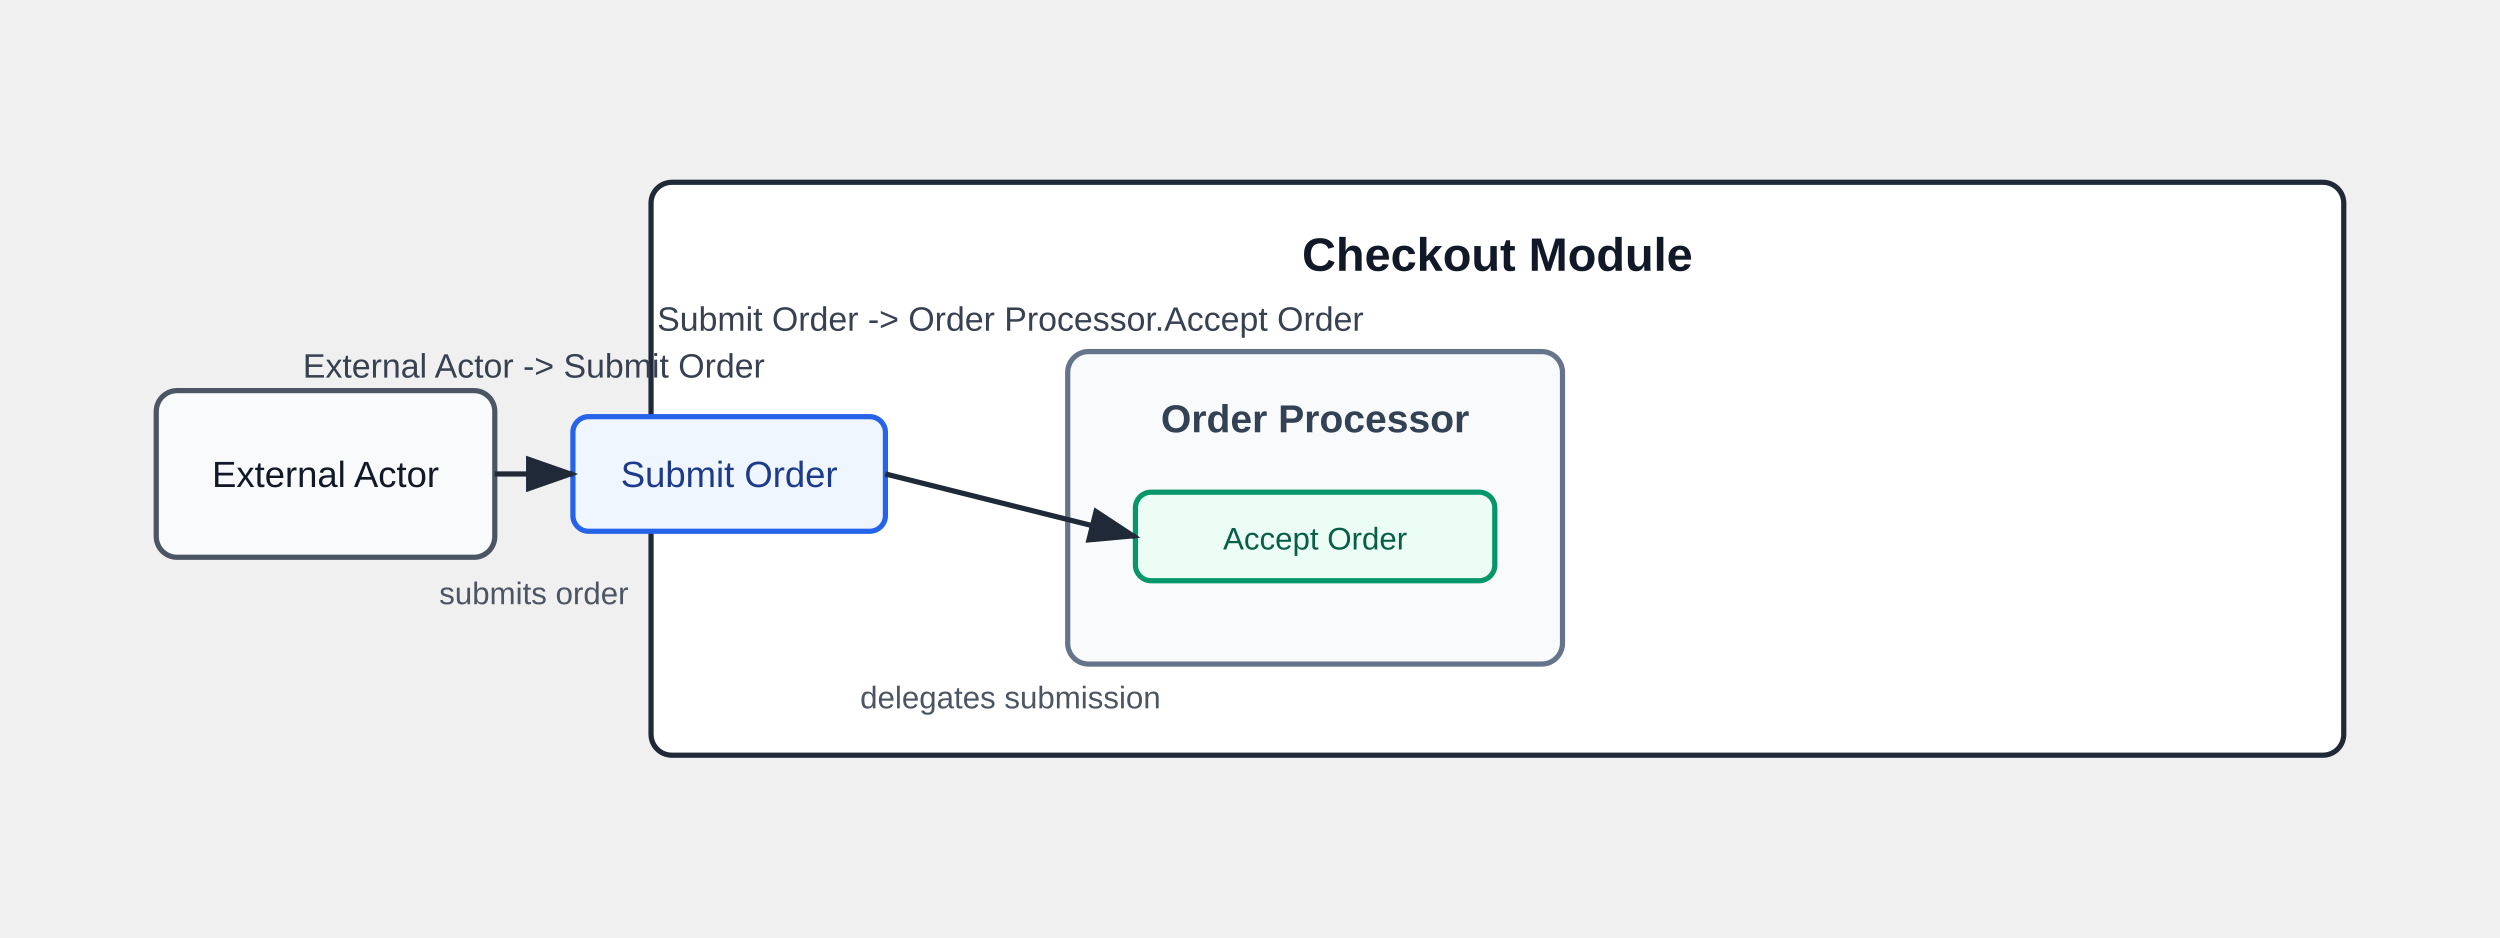
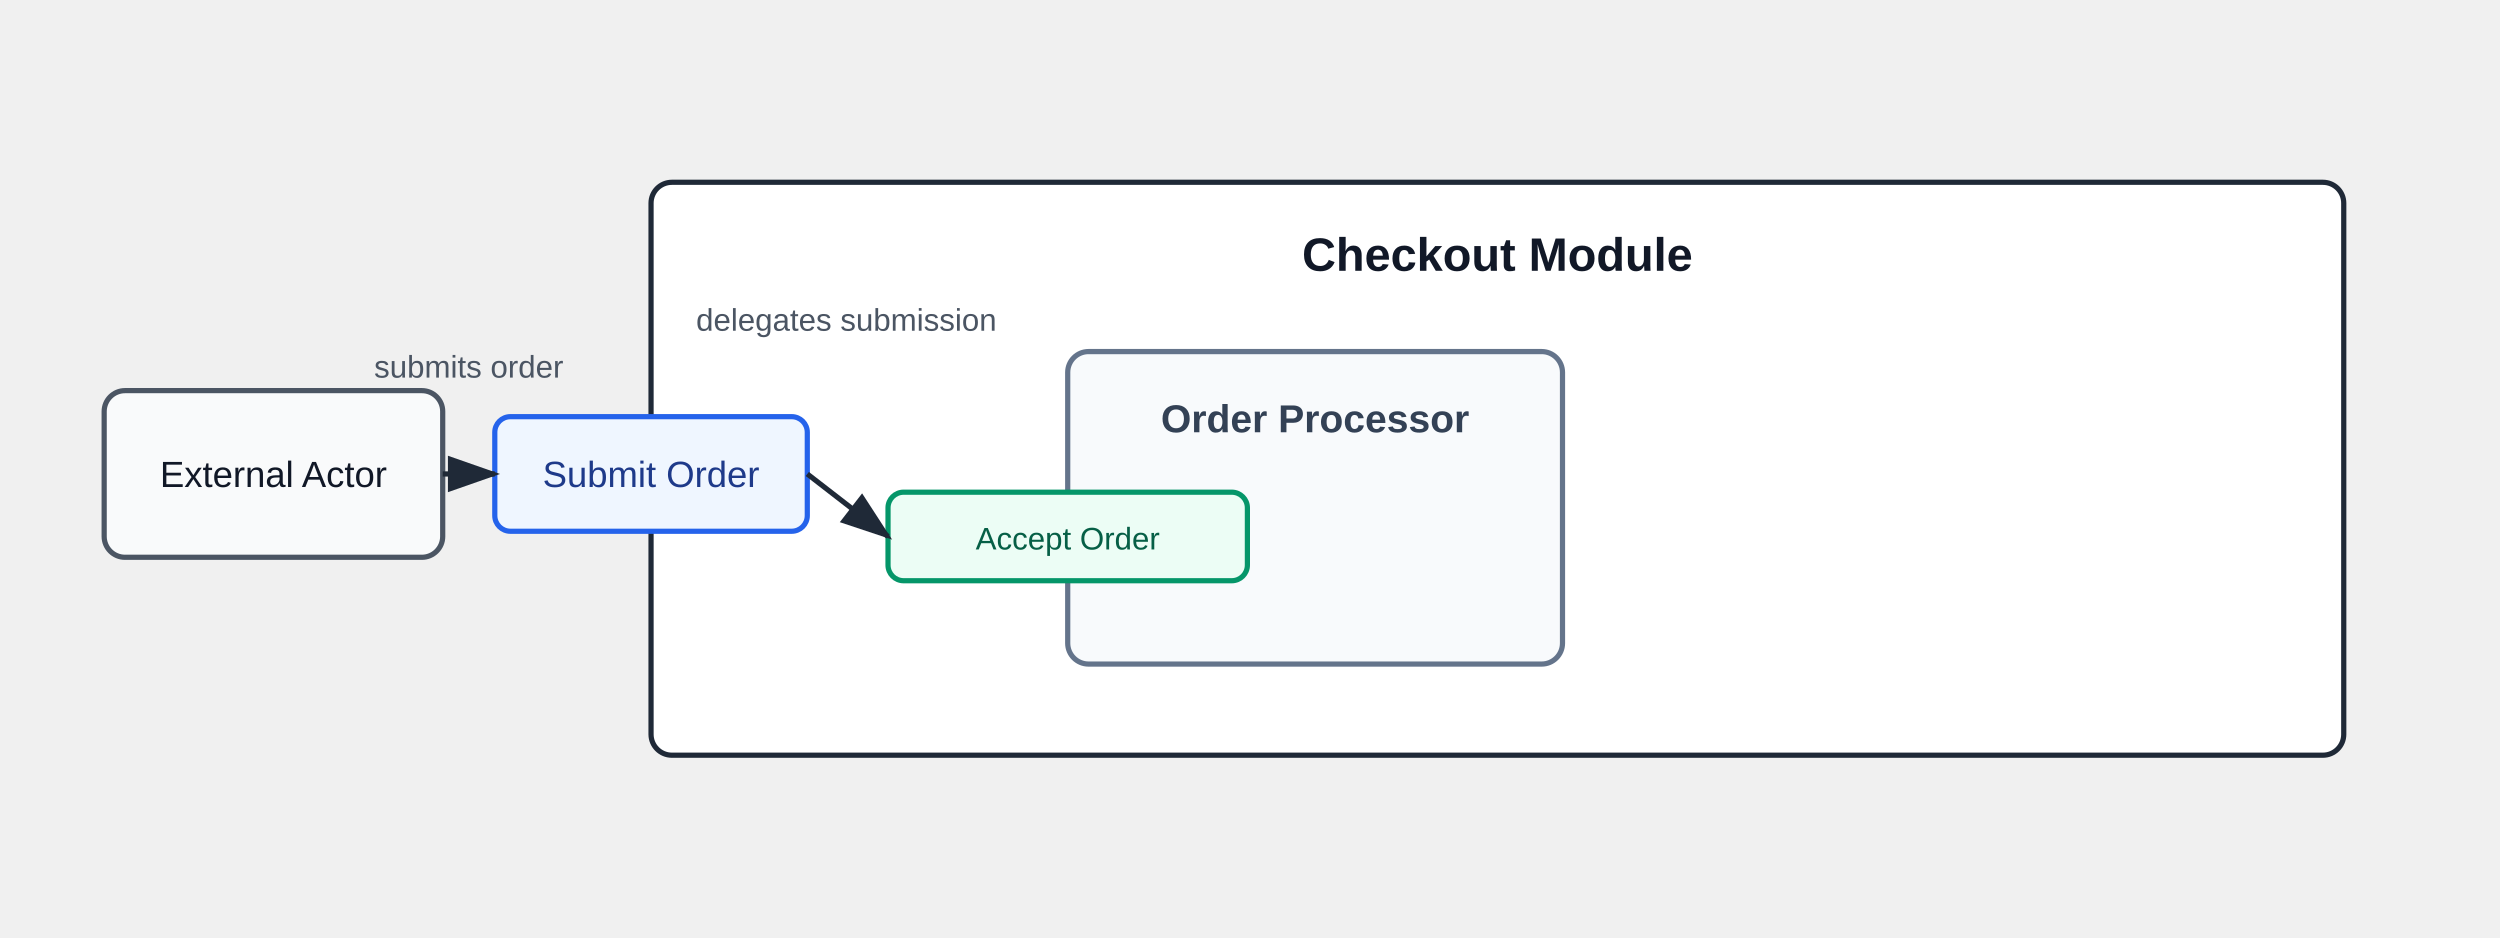
<svg xmlns="http://www.w3.org/2000/svg" width="960" height="360" viewBox="0 0 960 360" role="img" aria-labelledby="title desc">
  <defs>
    <marker id="arrowhead" markerWidth="10" markerHeight="7" refX="9" refY="3.5" orient="auto">
      <polygon points="0 0, 10 3.5, 0 7" fill="#1f2937" />
    </marker>
  </defs>
  <rect x="250" y="70" width="650" height="220" rx="8" fill="#ffffff" stroke="#1f2937" stroke-width="2" />
  <text x="575" y="104" text-anchor="middle" font-family="Arial, sans-serif" font-size="18" font-weight="700" fill="#111827">Checkout Module</text>
-   <rect x="220" y="160" width="120" height="44" rx="6" fill="#eff6ff" stroke="#2563eb" stroke-width="2" />
-   <text x="280" y="187" text-anchor="middle" font-family="Arial, sans-serif" font-size="14" fill="#1e3a8a">Submit Order</text>
+   <rect x="190" y="160" width="120" height="44" rx="6" fill="#eff6ff" stroke="#2563eb" stroke-width="2" />
+   <text x="250" y="187" text-anchor="middle" font-family="Arial, sans-serif" font-size="14" fill="#1e3a8a">Submit Order</text>
  <rect x="410" y="135" width="190" height="120" rx="8" fill="#f8fafc" stroke="#64748b" stroke-width="2" />
  <text x="505" y="166" text-anchor="middle" font-family="Arial, sans-serif" font-size="15" font-weight="700" fill="#334155">Order Processor</text>
-   <rect x="436" y="189" width="138" height="34" rx="6" fill="#ecfdf5" stroke="#059669" stroke-width="2" />
-   <text x="505" y="211" text-anchor="middle" font-family="Arial, sans-serif" font-size="12" fill="#065f46">Accept Order</text>
-   <rect x="60" y="150" width="130" height="64" rx="8" fill="#f9fafb" stroke="#4b5563" stroke-width="2" />
-   <text x="125" y="187" text-anchor="middle" font-family="Arial, sans-serif" font-size="14" fill="#111827">External Actor</text>
-   <line x1="190" y1="182" x2="220" y2="182" stroke="#1f2937" stroke-width="2" marker-end="url(#arrowhead)" />
-   <text x="205" y="145" text-anchor="middle" font-family="Arial, sans-serif" font-size="13" fill="#374151">External Actor -&gt; Submit Order</text>
-   <text x="205" y="232" text-anchor="middle" font-family="Arial, sans-serif" font-size="12" fill="#4b5563">submits order</text>
-   <line x1="340" y1="182" x2="436" y2="206" stroke="#1f2937" stroke-width="2" marker-end="url(#arrowhead)" />
-   <text x="388" y="127" text-anchor="middle" font-family="Arial, sans-serif" font-size="13" fill="#374151">Submit Order -&gt; Order Processor.Accept Order</text>
-   <text x="388" y="272" text-anchor="middle" font-family="Arial, sans-serif" font-size="12" fill="#4b5563">delegates submission</text>
+   <rect x="341" y="189" width="138" height="34" rx="6" fill="#ecfdf5" stroke="#059669" stroke-width="2" />
+   <text x="410" y="211" text-anchor="middle" font-family="Arial, sans-serif" font-size="12" fill="#065f46">Accept Order</text>
+   <rect x="40" y="150" width="130" height="64" rx="8" fill="#f9fafb" stroke="#4b5563" stroke-width="2" />
+   <text x="105" y="187" text-anchor="middle" font-family="Arial, sans-serif" font-size="14" fill="#111827">External Actor</text>
+   <line x1="170" y1="182" x2="190" y2="182" stroke="#1f2937" stroke-width="2" marker-end="url(#arrowhead)" />
+   <text x="180" y="145" text-anchor="middle" font-family="Arial, sans-serif" font-size="12" fill="#4b5563">submits order</text>
+   <line x1="310" y1="182" x2="341" y2="206" stroke="#1f2937" stroke-width="2" marker-end="url(#arrowhead)" />
+   <text x="325" y="127" text-anchor="middle" font-family="Arial, sans-serif" font-size="12" fill="#4b5563">delegates submission</text>
</svg>
